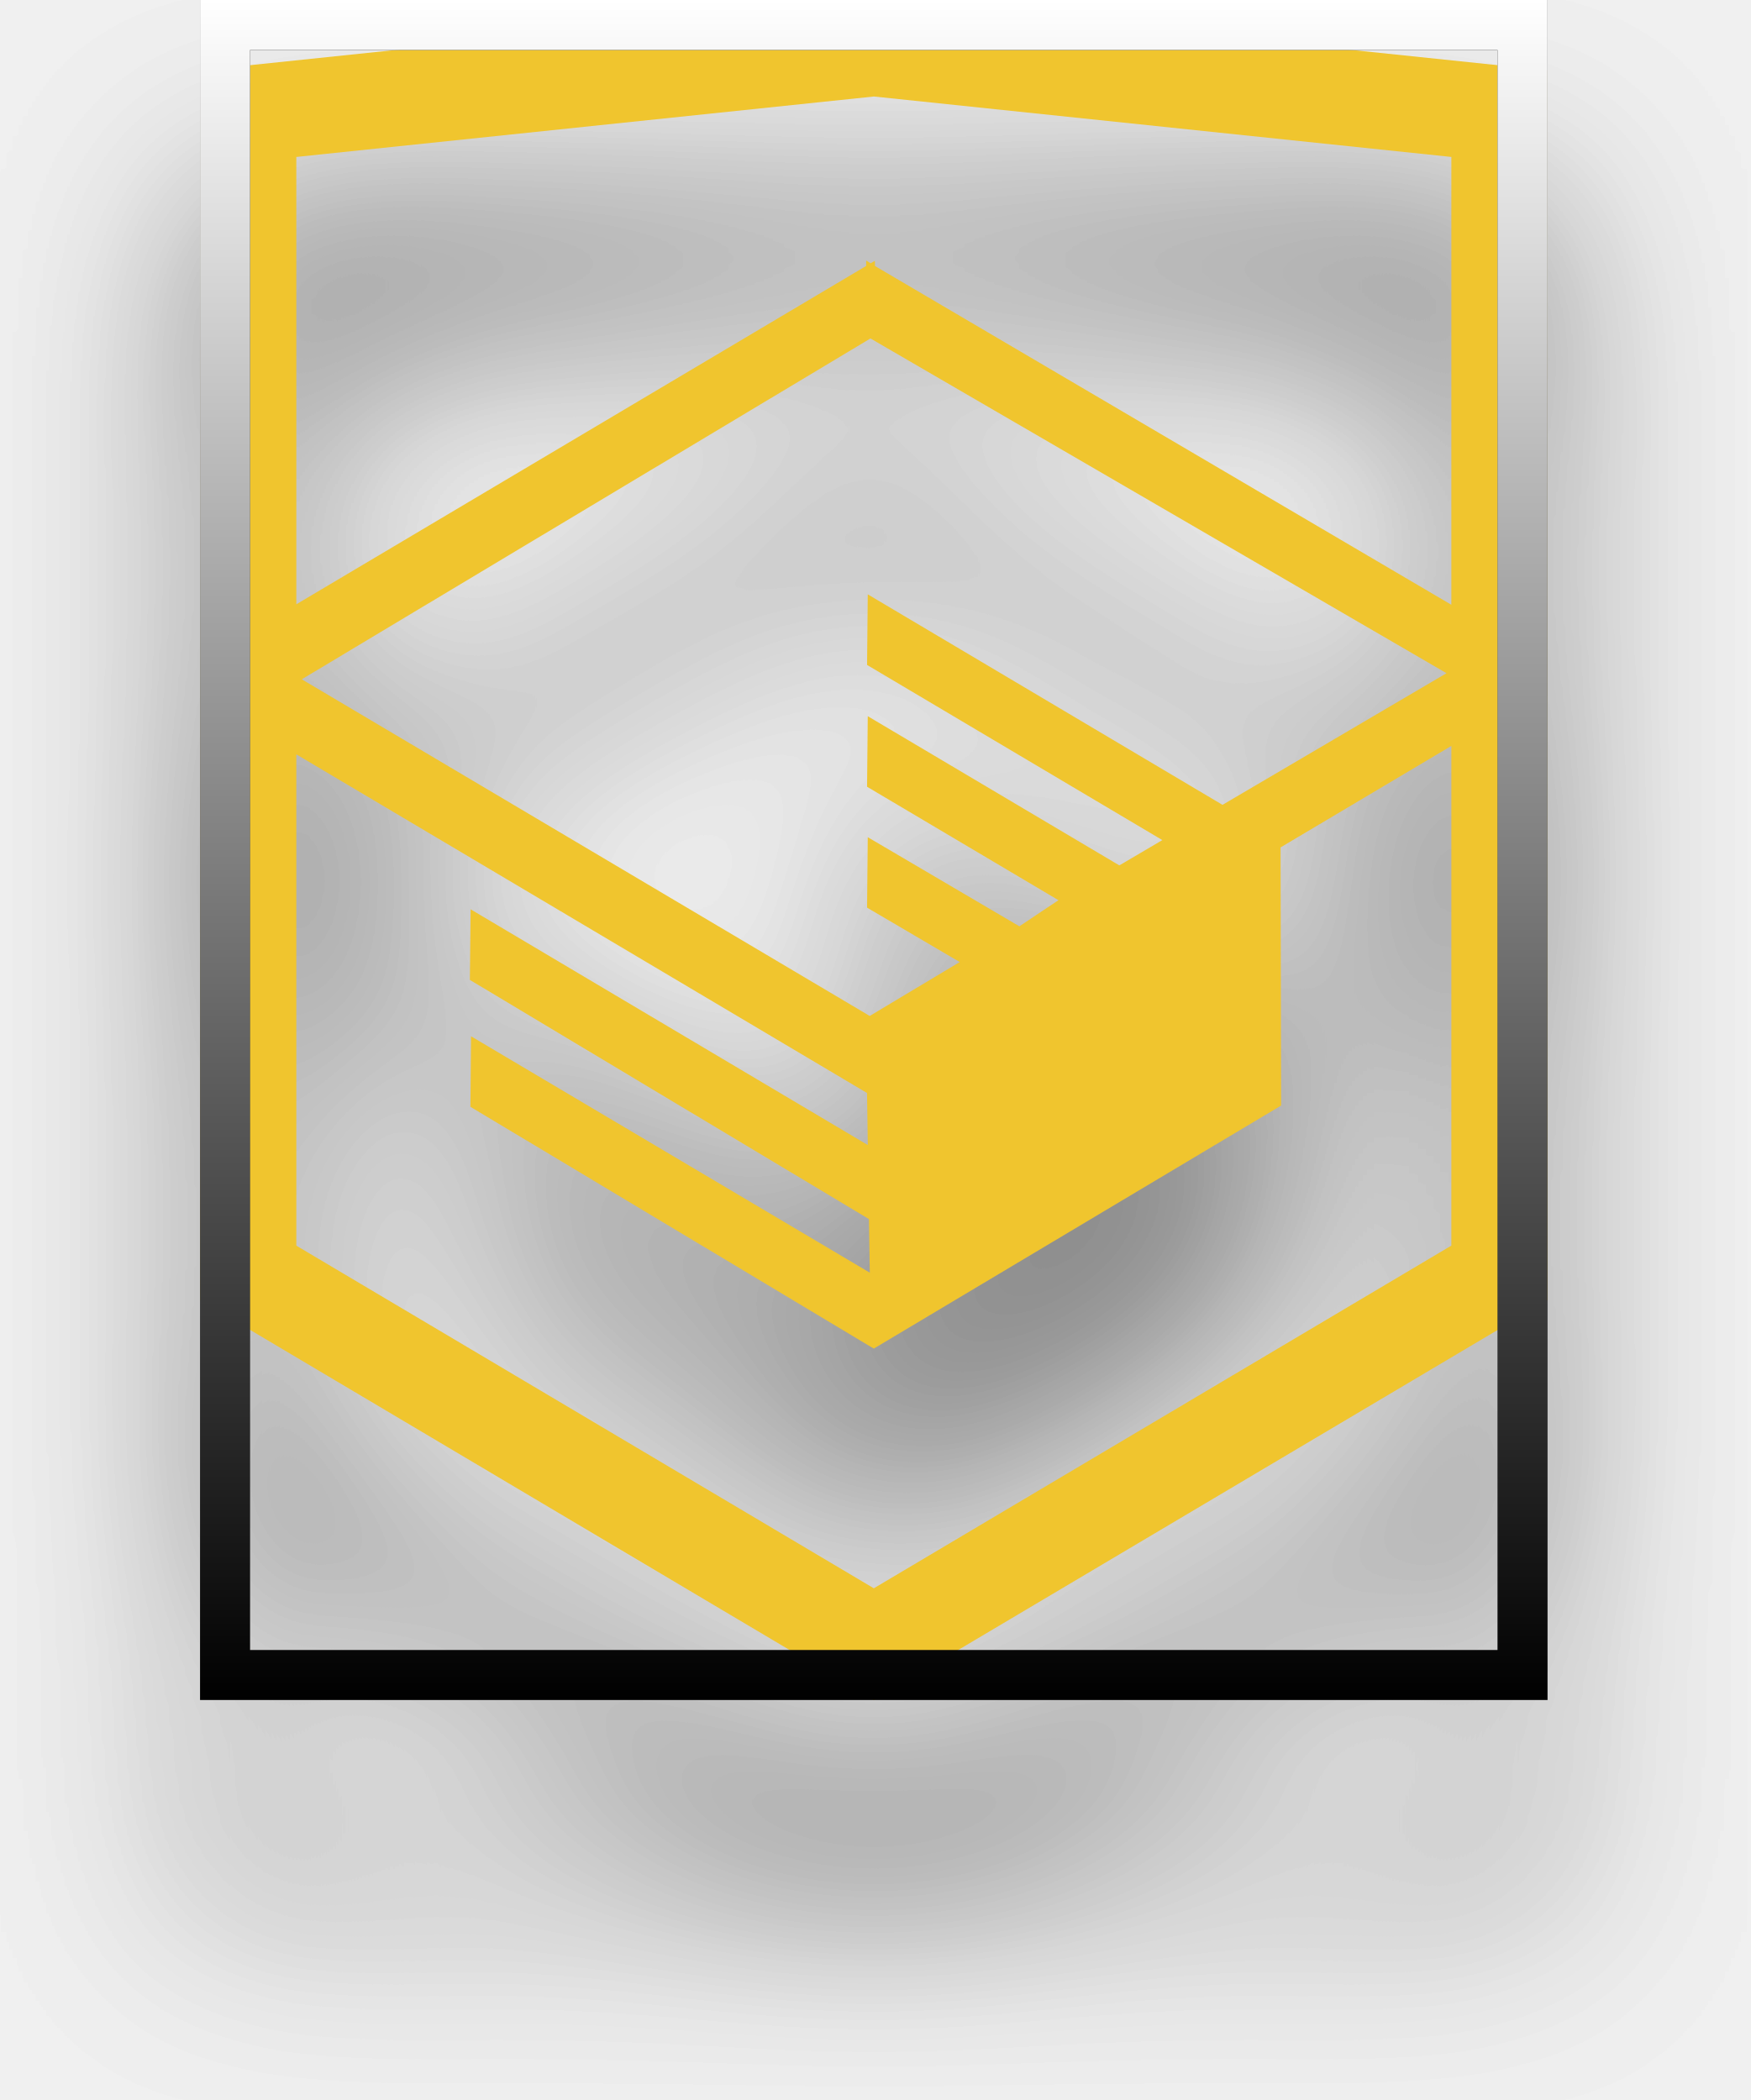
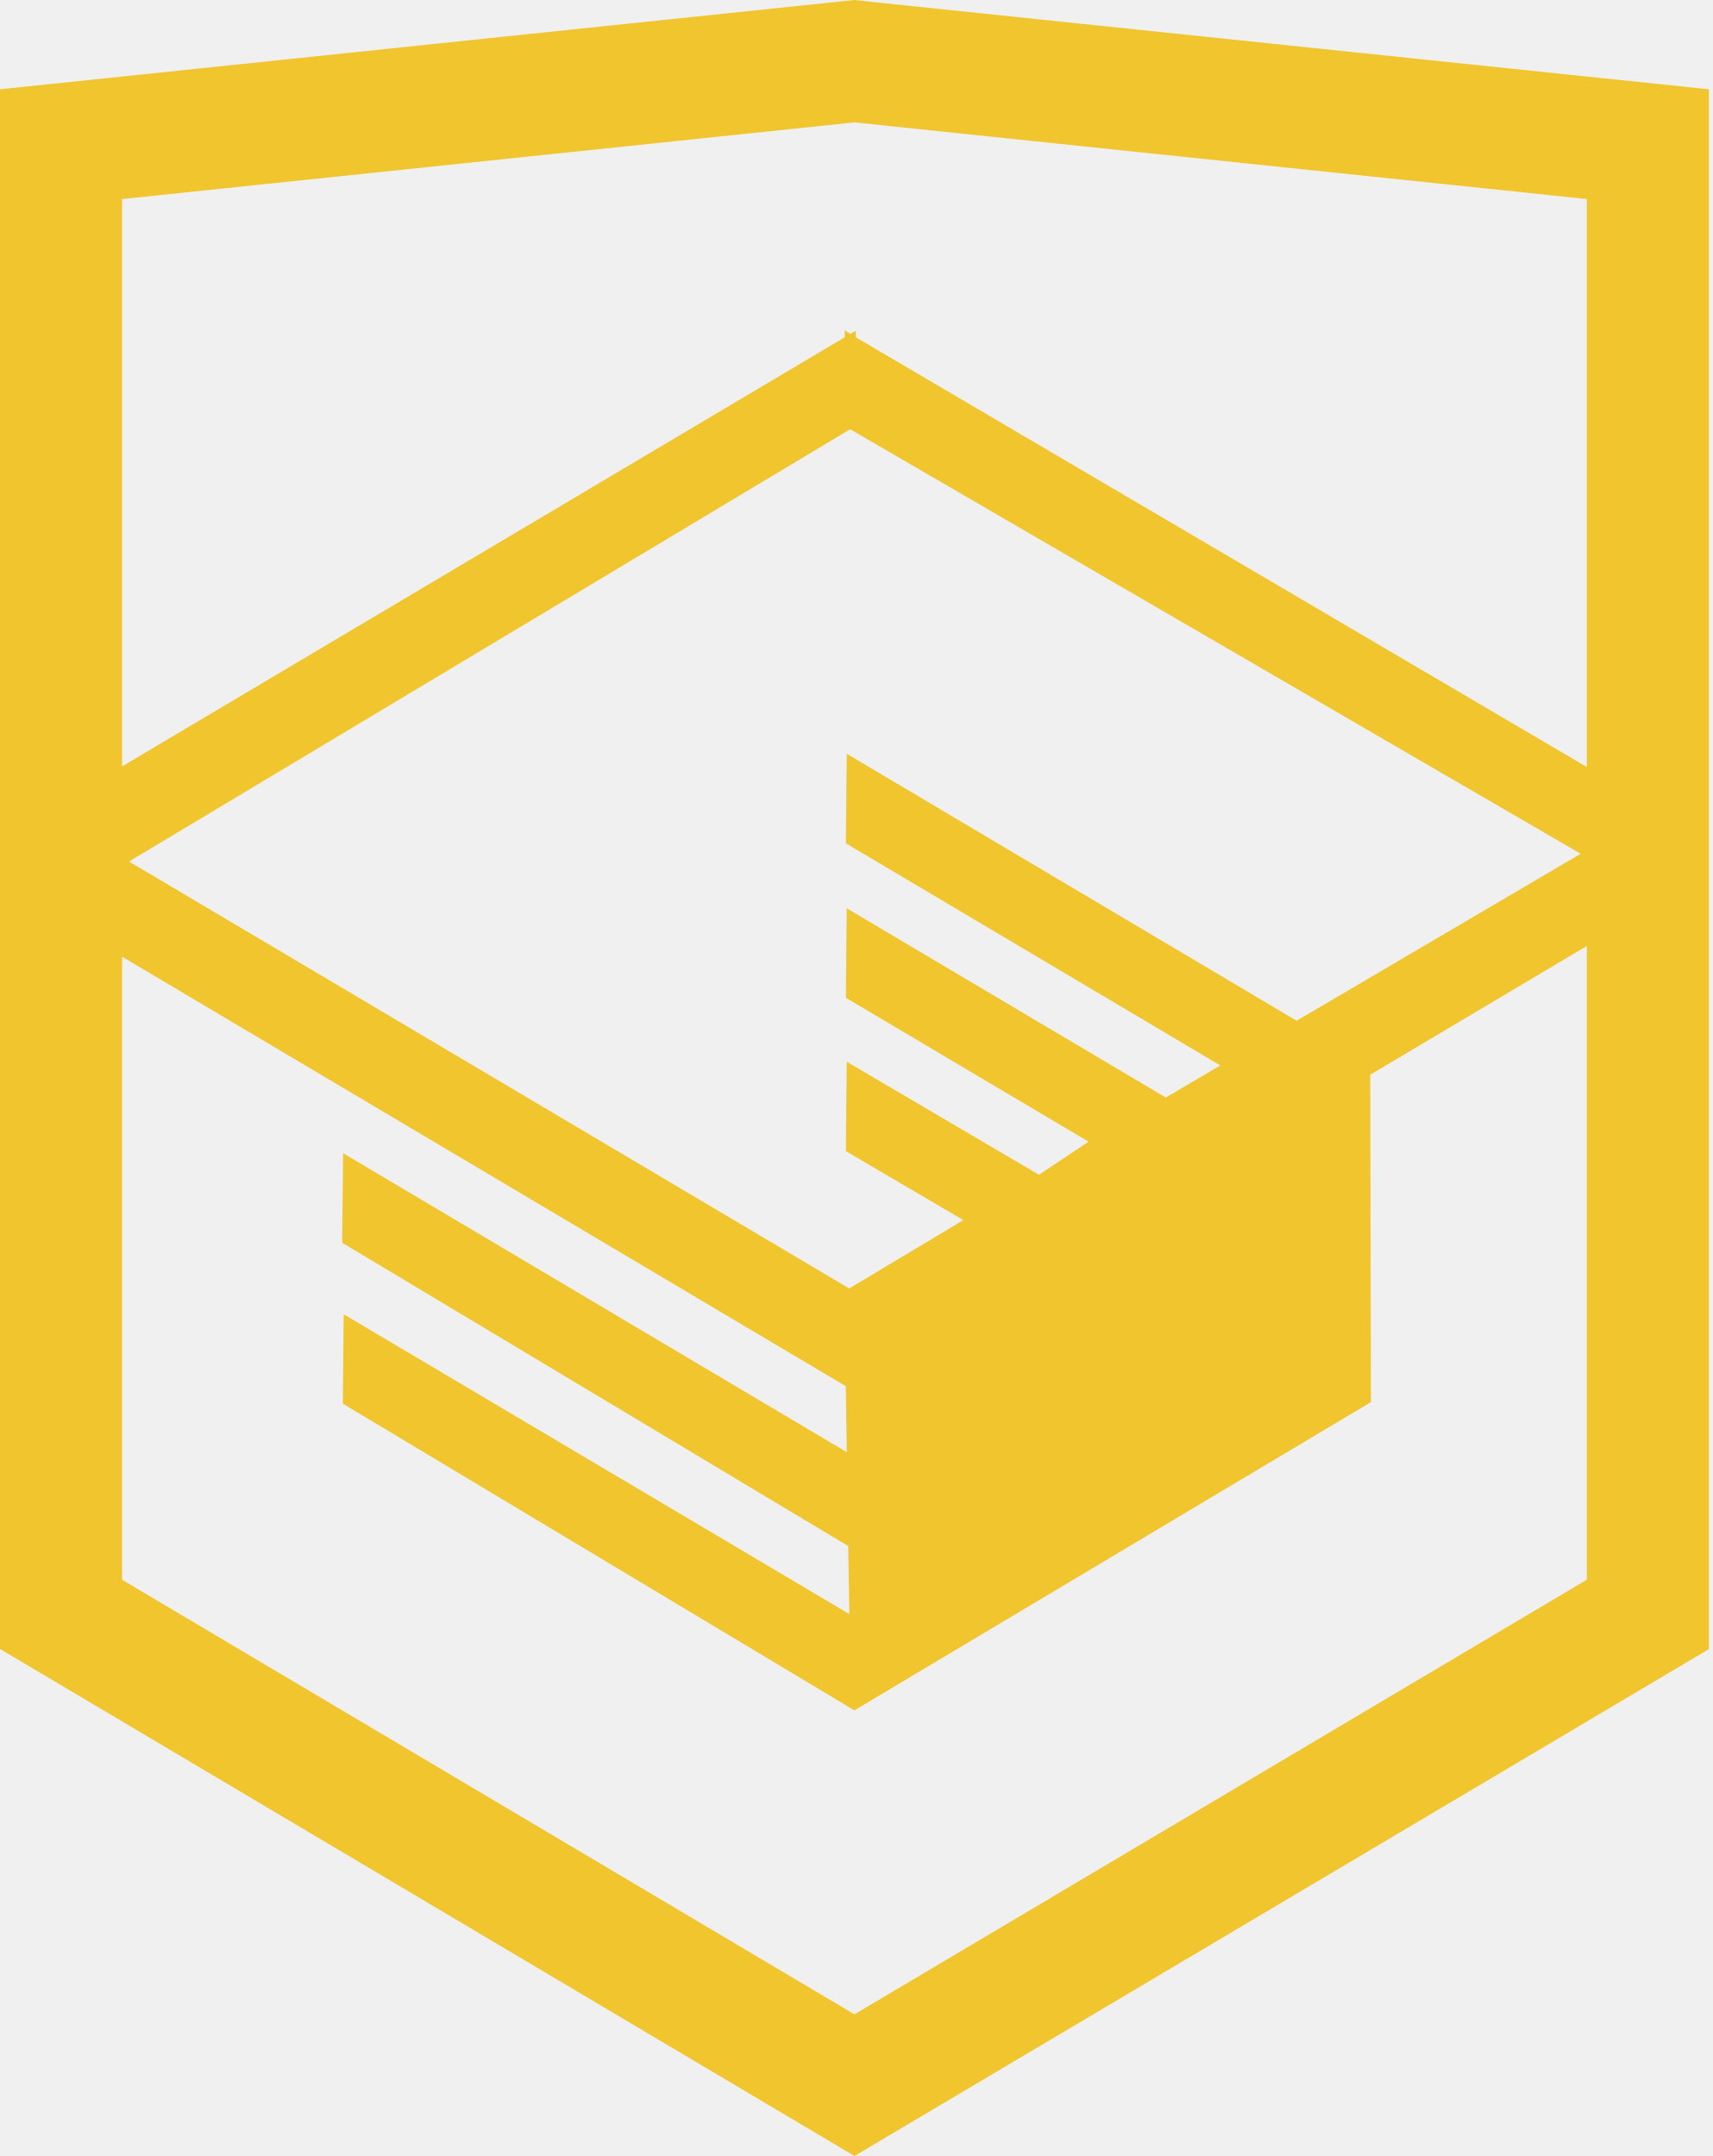
- <svg xmlns="http://www.w3.org/2000/svg" width="35" height="42" viewBox="0 0 35 42" fill="none">
-   <g filter="url(#filter0_dd)">
-     <g clip-path="url(#clip0)">
-       <path d="M17.62 0.017L17.472 0L4 1.408V26.004L17.473 34L30.903 26.031L30.945 26.006V1.408L17.62 0.017ZM29.019 12.095L17.495 5.32L17.494 5.216L17.407 5.266L17.319 5.21V5.319L5.925 12.086V3.139L17.473 1.93L29.02 3.139V12.095H29.019ZM17.405 6.769L28.923 13.464L24.444 16.097L17.351 11.887L17.337 13.299L23.241 16.802L22.381 17.308L17.351 14.324L17.337 15.735L21.164 18.004L20.382 18.526L17.351 16.744L17.337 18.153L19.19 19.241L17.39 20.319L6.034 13.586L17.405 6.769ZM5.925 15.087L17.336 21.86L17.352 22.901L9.41 18.186L9.395 19.598L17.374 24.381L17.392 25.454L9.419 20.726L9.406 22.136L17.427 26.946L17.473 26.971L25.616 22.111L25.605 16.948L29.02 14.918V24.912L17.472 31.766L5.925 24.913V15.087Z" fill="#F0C52E" />
-     </g>
-     <rect x="4.5" y="0.5" width="25.943" height="33" stroke="black" />
-     <rect x="4.5" y="0.5" width="25.943" height="33" stroke="url(#paint0_linear)" />
-   </g>
-   <defs>
-     <filter id="filter0_dd" x="0" y="0" width="34.943" height="42" filterUnits="userSpaceOnUse" color-interpolation-filters="sRGB">
-       <feFlood flood-opacity="0" result="BackgroundImageFix" />
-       <feColorMatrix in="SourceAlpha" type="matrix" values="0 0 0 0 0 0 0 0 0 0 0 0 0 0 0 0 0 0 127 0" />
-       <feOffset dy="4" />
-       <feGaussianBlur stdDeviation="2" />
-       <feColorMatrix type="matrix" values="0 0 0 0 0 0 0 0 0 0 0 0 0 0 0 0 0 0 0.25 0" />
-       <feBlend mode="normal" in2="BackgroundImageFix" result="effect1_dropShadow" />
-       <feColorMatrix in="SourceAlpha" type="matrix" values="0 0 0 0 0 0 0 0 0 0 0 0 0 0 0 0 0 0 127 0" />
-       <feOffset dy="4" />
-       <feGaussianBlur stdDeviation="2" />
-       <feColorMatrix type="matrix" values="0 0 0 0 0 0 0 0 0 0 0 0 0 0 0 0 0 0 0.25 0" />
-       <feBlend mode="normal" in2="effect1_dropShadow" result="effect2_dropShadow" />
-       <feBlend mode="normal" in="SourceGraphic" in2="effect2_dropShadow" result="shape" />
-     </filter>
-     <linearGradient id="paint0_linear" x1="17.471" y1="0" x2="17.471" y2="34" gradientUnits="userSpaceOnUse">
-       <stop stop-color="white" />
-       <stop offset="1" stop-color="white" stop-opacity="0" />
-     </linearGradient>
-     <clipPath id="clip0">
-       <rect x="4" width="26.943" height="34" fill="white" />
-     </clipPath>
-   </defs>
+ <svg xmlns="http://www.w3.org/2000/svg" width="27" height="34" viewBox="0 0 27 34" fill="none">
+   <path d="M13.62 0.017L13.472 0L0 1.408V26.004L13.473 34L26.903 26.031L26.945 26.006V1.408L13.62 0.017ZM25.019 12.095L13.495 5.32L13.494 5.216L13.407 5.266L13.319 5.21V5.319L1.925 12.086V3.139L13.473 1.93L25.02 3.139V12.095H25.019ZM13.405 6.769L24.923 13.464L20.444 16.097L13.351 11.887L13.337 13.299L19.241 16.802L18.381 17.308L13.351 14.324L13.337 15.735L17.164 18.004L16.382 18.526L13.351 16.744L13.337 18.153L15.19 19.241L13.39 20.319L2.034 13.586L13.405 6.769ZM1.925 15.087L13.336 21.86L13.352 22.901L5.41 18.186L5.395 19.598L13.374 24.381L13.392 25.454L5.419 20.726L5.406 22.136L13.427 26.946L13.473 26.971L21.616 22.111L21.605 16.948L25.02 14.918V24.912L13.472 31.766L1.925 24.913V15.087Z" fill="#F0C52E" />
</svg>
